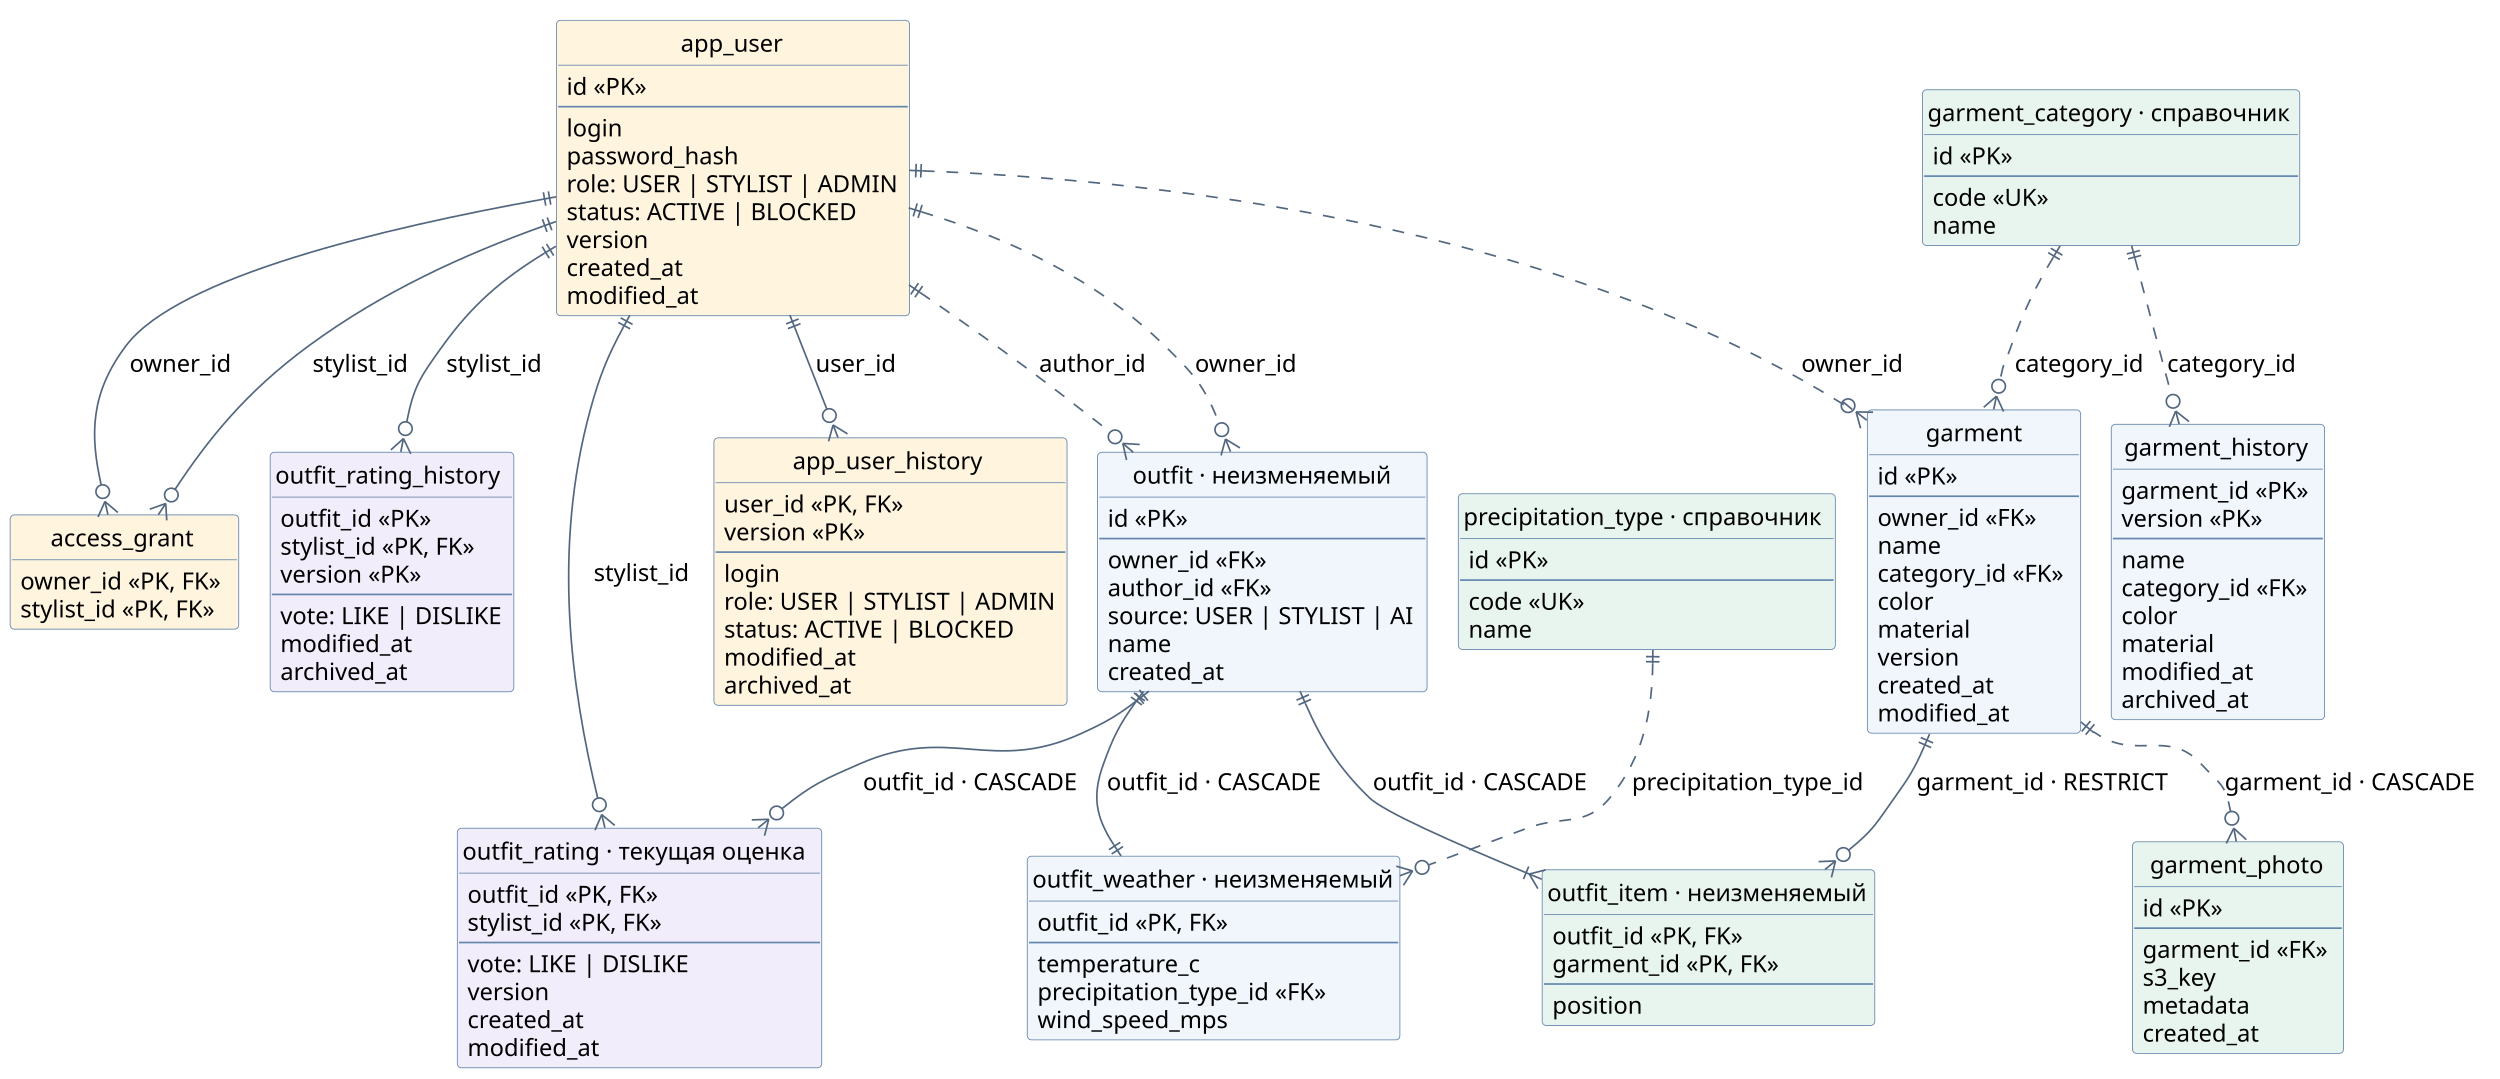
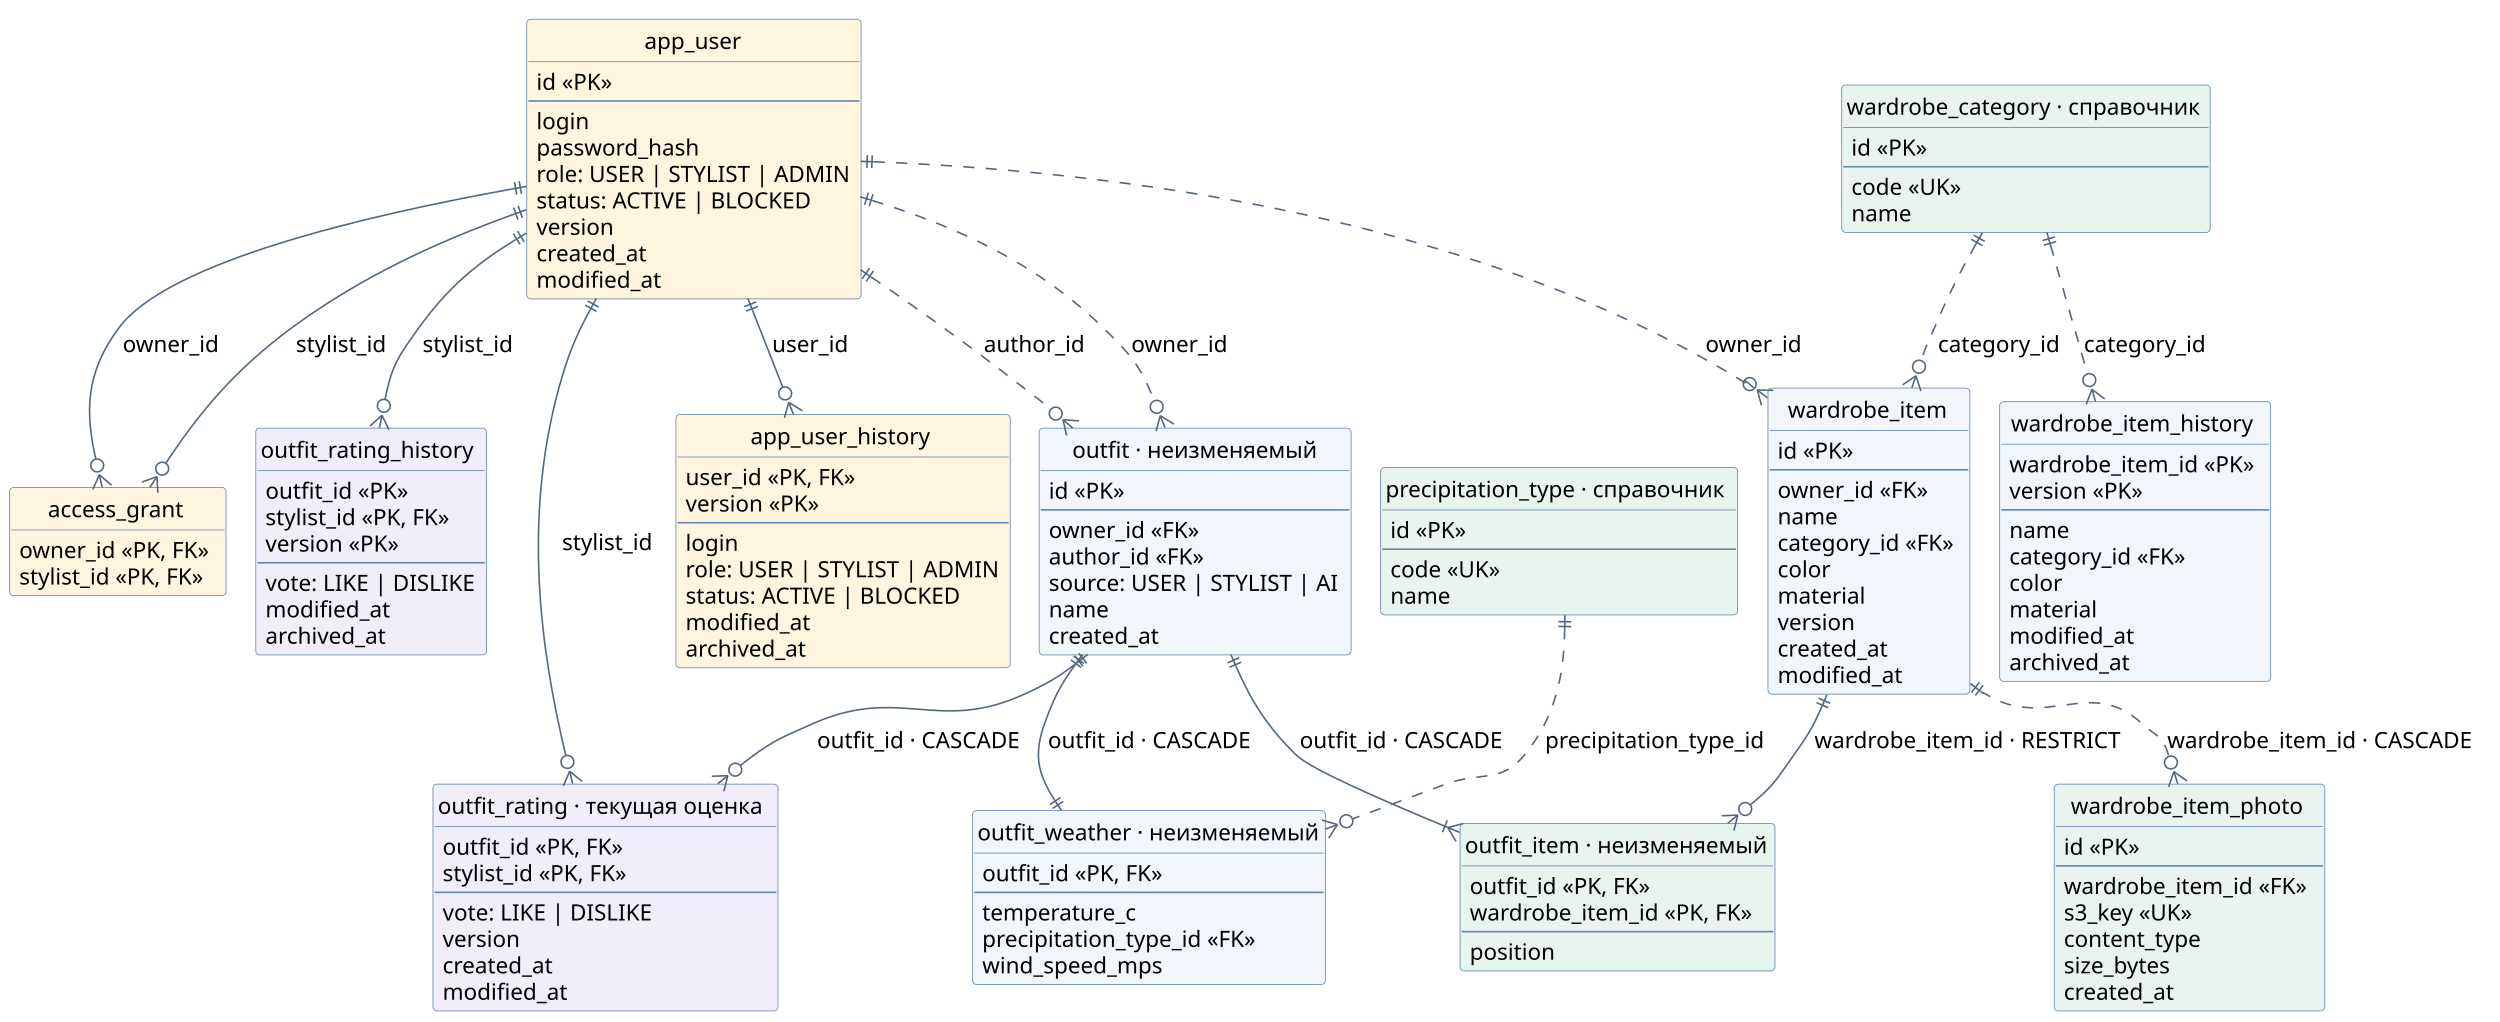
- <svg xmlns="http://www.w3.org/2000/svg" contentStyleType="text/css" data-diagram-type="CLASS" height="637px" preserveAspectRatio="none" style="width:1476px;height:637px;background:#FFFFFF;" version="1.1" viewBox="0 0 1476 637" width="1476px" zoomAndPan="magnify">
+ <svg xmlns="http://www.w3.org/2000/svg" contentStyleType="text/css" data-diagram-type="CLASS" height="637px" preserveAspectRatio="none" style="width:1559px;height:637px;background:#FFFFFF;" version="1.1" viewBox="0 0 1559 637" width="1559px" zoomAndPan="magnify">
  <defs />
  <g>
    <g class="entity" data-entity="user" data-source-line="17" data-uid="ent0002" id="entity_user">
      <rect fill="#FFF5DF" height="174.394" rx="2.5" ry="2.5" style="stroke:#6485AD;stroke-width:0.5;" width="208.478" x="328.5" y="12" />
      <text fill="#000000" font-family="sans-serif" font-size="14" lengthAdjust="spacing" textLength="61.708" x="401.885" y="30.535">app_user</text>
      <line style="stroke:#6485AD;stroke-width:0.5;" x1="329.5" x2="535.979" y1="38.488" y2="38.488" />
      <text fill="#000000" font-family="sans-serif" font-size="14" lengthAdjust="spacing" textLength="48.836" x="334.5" y="56.023">id «PK»</text>
      <line style="stroke:#6485AD;stroke-width:1;" x1="329.5" x2="535.979" y1="62.977" y2="62.977" />
      <text fill="#000000" font-family="sans-serif" font-size="14" lengthAdjust="spacing" textLength="34.111" x="334.5" y="80.512">login</text>
      <text fill="#000000" font-family="sans-serif" font-size="14" lengthAdjust="spacing" textLength="103.988" x="334.5" y="97">password_hash</text>
      <text fill="#000000" font-family="sans-serif" font-size="14" lengthAdjust="spacing" textLength="196.478" x="334.5" y="113.488">role: USER | STYLIST | ADMIN</text>
      <text fill="#000000" font-family="sans-serif" font-size="14" lengthAdjust="spacing" textLength="176.381" x="334.5" y="129.977">status: ACTIVE | BLOCKED</text>
      <text fill="#000000" font-family="sans-serif" font-size="14" lengthAdjust="spacing" textLength="49.246" x="334.5" y="146.465">version</text>
      <text fill="#000000" font-family="sans-serif" font-size="14" lengthAdjust="spacing" textLength="70.246" x="334.5" y="162.953">created_at</text>
      <text fill="#000000" font-family="sans-serif" font-size="14" lengthAdjust="spacing" textLength="80.302" x="334.5" y="179.441">modified_at</text>
    </g>
    <g class="entity" data-entity="user_history" data-source-line="28" data-uid="ent0003" id="entity_user_history">
      <rect fill="#FFF5DF" height="157.906" rx="2.5" ry="2.5" style="stroke:#6485AD;stroke-width:0.5;" width="208.478" x="421.5" y="258.5" />
      <text fill="#000000" font-family="sans-serif" font-size="14" lengthAdjust="spacing" textLength="115.459" x="468.01" y="277.035">app_user_history</text>
      <line style="stroke:#6485AD;stroke-width:0.5;" x1="422.5" x2="628.979" y1="284.988" y2="284.988" />
      <text fill="#000000" font-family="sans-serif" font-size="14" lengthAdjust="spacing" textLength="110.694" x="427.5" y="302.523">user_id «PK, FK»</text>
      <text fill="#000000" font-family="sans-serif" font-size="14" lengthAdjust="spacing" textLength="85.224" x="427.5" y="319.012">version «PK»</text>
      <line style="stroke:#6485AD;stroke-width:1;" x1="422.5" x2="628.979" y1="325.965" y2="325.965" />
      <text fill="#000000" font-family="sans-serif" font-size="14" lengthAdjust="spacing" textLength="34.111" x="427.5" y="343.5">login</text>
      <text fill="#000000" font-family="sans-serif" font-size="14" lengthAdjust="spacing" textLength="196.478" x="427.5" y="359.988">role: USER | STYLIST | ADMIN</text>
      <text fill="#000000" font-family="sans-serif" font-size="14" lengthAdjust="spacing" textLength="176.381" x="427.5" y="376.477">status: ACTIVE | BLOCKED</text>
      <text fill="#000000" font-family="sans-serif" font-size="14" lengthAdjust="spacing" textLength="80.302" x="427.5" y="392.965">modified_at</text>
      <text fill="#000000" font-family="sans-serif" font-size="14" lengthAdjust="spacing" textLength="77.191" x="427.5" y="409.453">archived_at</text>
    </g>
    <g class="entity" data-entity="access" data-source-line="38" data-uid="ent0004" id="entity_access">
      <rect fill="#FFF5DF" height="67.465" rx="2.5" ry="2.5" style="stroke:#6485AD;stroke-width:0.5;" width="134.944" x="6" y="304" />
      <text fill="#000000" font-family="sans-serif" font-size="14" lengthAdjust="spacing" textLength="87.261" x="29.842" y="322.535">access_grant</text>
      <line style="stroke:#6485AD;stroke-width:0.5;" x1="7" x2="139.944" y1="330.488" y2="330.488" />
      <text fill="#000000" font-family="sans-serif" font-size="14" lengthAdjust="spacing" textLength="122.944" x="12" y="348.023">owner_id «PK, FK»</text>
      <text fill="#000000" font-family="sans-serif" font-size="14" lengthAdjust="spacing" textLength="121.495" x="12" y="364.512">stylist_id «PK, FK»</text>
    </g>
    <g class="entity" data-entity="category" data-source-line="42" data-uid="ent0005" id="entity_category">
-       <rect fill="#E8F5EF" height="91.953" rx="2.5" ry="2.5" style="stroke:#6485AD;stroke-width:0.5;" width="222.761" x="1135" y="53" />
-       <text fill="#000000" font-family="sans-serif" font-size="14" lengthAdjust="spacing" textLength="216.761" x="1138" y="71.535">garment_category · справочник</text>
-       <line style="stroke:#6485AD;stroke-width:0.5;" x1="1136" x2="1356.761" y1="79.488" y2="79.488" />
-       <text fill="#000000" font-family="sans-serif" font-size="14" lengthAdjust="spacing" textLength="48.836" x="1141" y="97.023">id «PK»</text>
-       <line style="stroke:#6485AD;stroke-width:1;" x1="1136" x2="1356.761" y1="103.977" y2="103.977" />
-       <text fill="#000000" font-family="sans-serif" font-size="14" lengthAdjust="spacing" textLength="70.321" x="1141" y="121.512">code «UK»</text>
-       <text fill="#000000" font-family="sans-serif" font-size="14" lengthAdjust="spacing" textLength="37.29" x="1141" y="138">name</text>
-     </g>
-     <g class="entity" data-entity="garment" data-source-line="48" data-uid="ent0006" id="entity_garment">
+       <rect fill="#E8F5EF" height="91.953" rx="2.5" ry="2.5" style="stroke:#6485AD;stroke-width:0.5;" width="229.774" x="1148.5" y="53" />
+       <text fill="#000000" font-family="sans-serif" font-size="14" lengthAdjust="spacing" textLength="223.774" x="1151.5" y="71.535">wardrobe_category · справочник</text>
+       <line style="stroke:#6485AD;stroke-width:0.5;" x1="1149.5" x2="1377.274" y1="79.488" y2="79.488" />
+       <text fill="#000000" font-family="sans-serif" font-size="14" lengthAdjust="spacing" textLength="48.836" x="1154.5" y="97.023">id «PK»</text>
+       <line style="stroke:#6485AD;stroke-width:1;" x1="1149.5" x2="1377.274" y1="103.977" y2="103.977" />
+       <text fill="#000000" font-family="sans-serif" font-size="14" lengthAdjust="spacing" textLength="70.321" x="1154.5" y="121.512">code «UK»</text>
+       <text fill="#000000" font-family="sans-serif" font-size="14" lengthAdjust="spacing" textLength="37.29" x="1154.5" y="138">name</text>
+     </g>
+     <g class="entity" data-entity="wardrobe_item" data-source-line="48" data-uid="ent0006" id="entity_wardrobe_item">
      <rect fill="#F0F6FC" height="190.883" rx="2.5" ry="2.5" style="stroke:#6485AD;stroke-width:0.5;" width="125.914" x="1102.5" y="242" />
-       <text fill="#000000" font-family="sans-serif" font-size="14" lengthAdjust="spacing" textLength="56.984" x="1136.965" y="260.535">garment</text>
+       <text fill="#000000" font-family="sans-serif" font-size="14" lengthAdjust="spacing" textLength="101.151" x="1114.881" y="260.535">wardrobe_item</text>
      <line style="stroke:#6485AD;stroke-width:0.5;" x1="1103.5" x2="1227.414" y1="268.488" y2="268.488" />
      <text fill="#000000" font-family="sans-serif" font-size="14" lengthAdjust="spacing" textLength="48.836" x="1108.5" y="286.023">id «PK»</text>
      <line style="stroke:#6485AD;stroke-width:1;" x1="1103.5" x2="1227.414" y1="292.977" y2="292.977" />
      <text fill="#000000" font-family="sans-serif" font-size="14" lengthAdjust="spacing" textLength="97.207" x="1108.5" y="310.512">owner_id «FK»</text>
      <text fill="#000000" font-family="sans-serif" font-size="14" lengthAdjust="spacing" textLength="37.29" x="1108.5" y="327">name</text>
      <text fill="#000000" font-family="sans-serif" font-size="14" lengthAdjust="spacing" textLength="113.914" x="1108.5" y="343.488">category_id «FK»</text>
      <text fill="#000000" font-family="sans-serif" font-size="14" lengthAdjust="spacing" textLength="34.145" x="1108.5" y="359.977">color</text>
      <text fill="#000000" font-family="sans-serif" font-size="14" lengthAdjust="spacing" textLength="55.392" x="1108.5" y="376.465">material</text>
      <text fill="#000000" font-family="sans-serif" font-size="14" lengthAdjust="spacing" textLength="49.246" x="1108.5" y="392.953">version</text>
      <text fill="#000000" font-family="sans-serif" font-size="14" lengthAdjust="spacing" textLength="70.246" x="1108.5" y="409.441">created_at</text>
      <text fill="#000000" font-family="sans-serif" font-size="14" lengthAdjust="spacing" textLength="80.302" x="1108.5" y="425.93">modified_at</text>
    </g>
-     <g class="entity" data-entity="garment_history" data-source-line="60" data-uid="ent0007" id="entity_garment_history">
-       <rect fill="#F0F6FC" height="174.394" rx="2.5" ry="2.5" style="stroke:#6485AD;stroke-width:0.5;" width="125.914" x="1246.5" y="250.5" />
-       <text fill="#000000" font-family="sans-serif" font-size="14" lengthAdjust="spacing" textLength="110.735" x="1254.089" y="269.035">garment_history</text>
-       <line style="stroke:#6485AD;stroke-width:0.5;" x1="1247.5" x2="1371.414" y1="276.988" y2="276.988" />
-       <text fill="#000000" font-family="sans-serif" font-size="14" lengthAdjust="spacing" textLength="112.82" x="1252.5" y="294.523">garment_id «PK»</text>
-       <text fill="#000000" font-family="sans-serif" font-size="14" lengthAdjust="spacing" textLength="85.224" x="1252.5" y="311.012">version «PK»</text>
-       <line style="stroke:#6485AD;stroke-width:1;" x1="1247.5" x2="1371.414" y1="317.965" y2="317.965" />
-       <text fill="#000000" font-family="sans-serif" font-size="14" lengthAdjust="spacing" textLength="37.29" x="1252.5" y="335.5">name</text>
-       <text fill="#000000" font-family="sans-serif" font-size="14" lengthAdjust="spacing" textLength="113.914" x="1252.5" y="351.988">category_id «FK»</text>
-       <text fill="#000000" font-family="sans-serif" font-size="14" lengthAdjust="spacing" textLength="34.145" x="1252.5" y="368.477">color</text>
-       <text fill="#000000" font-family="sans-serif" font-size="14" lengthAdjust="spacing" textLength="55.392" x="1252.5" y="384.965">material</text>
-       <text fill="#000000" font-family="sans-serif" font-size="14" lengthAdjust="spacing" textLength="80.302" x="1252.5" y="401.453">modified_at</text>
-       <text fill="#000000" font-family="sans-serif" font-size="14" lengthAdjust="spacing" textLength="77.191" x="1252.5" y="417.941">archived_at</text>
+     <g class="entity" data-entity="item_history" data-source-line="60" data-uid="ent0007" id="entity_item_history">
+       <rect fill="#F0F6FC" height="174.394" rx="2.5" ry="2.5" style="stroke:#6485AD;stroke-width:0.5;" width="168.987" x="1247" y="250.5" />
+       <text fill="#000000" font-family="sans-serif" font-size="14" lengthAdjust="spacing" textLength="154.902" x="1254.043" y="269.035">wardrobe_item_history</text>
+       <line style="stroke:#6485AD;stroke-width:0.5;" x1="1248" x2="1414.987" y1="276.988" y2="276.988" />
+       <text fill="#000000" font-family="sans-serif" font-size="14" lengthAdjust="spacing" textLength="156.987" x="1253" y="294.523">wardrobe_item_id «PK»</text>
+       <text fill="#000000" font-family="sans-serif" font-size="14" lengthAdjust="spacing" textLength="85.224" x="1253" y="311.012">version «PK»</text>
+       <line style="stroke:#6485AD;stroke-width:1;" x1="1248" x2="1414.987" y1="317.965" y2="317.965" />
+       <text fill="#000000" font-family="sans-serif" font-size="14" lengthAdjust="spacing" textLength="37.29" x="1253" y="335.5">name</text>
+       <text fill="#000000" font-family="sans-serif" font-size="14" lengthAdjust="spacing" textLength="113.914" x="1253" y="351.988">category_id «FK»</text>
+       <text fill="#000000" font-family="sans-serif" font-size="14" lengthAdjust="spacing" textLength="34.145" x="1253" y="368.477">color</text>
+       <text fill="#000000" font-family="sans-serif" font-size="14" lengthAdjust="spacing" textLength="55.392" x="1253" y="384.965">material</text>
+       <text fill="#000000" font-family="sans-serif" font-size="14" lengthAdjust="spacing" textLength="80.302" x="1253" y="401.453">modified_at</text>
+       <text fill="#000000" font-family="sans-serif" font-size="14" lengthAdjust="spacing" textLength="77.191" x="1253" y="417.941">archived_at</text>
    </g>
    <g class="entity" data-entity="photo" data-source-line="71" data-uid="ent0008" id="entity_photo">
-       <rect fill="#E8F5EF" height="124.93" rx="2.5" ry="2.5" style="stroke:#6485AD;stroke-width:0.5;" width="124.588" x="1259" y="497" />
-       <text fill="#000000" font-family="sans-serif" font-size="14" lengthAdjust="spacing" textLength="103.92" x="1269.334" y="515.535">garment_photo</text>
-       <line style="stroke:#6485AD;stroke-width:0.5;" x1="1260" x2="1382.588" y1="523.488" y2="523.488" />
-       <text fill="#000000" font-family="sans-serif" font-size="14" lengthAdjust="spacing" textLength="48.836" x="1265" y="541.023">id «PK»</text>
-       <line style="stroke:#6485AD;stroke-width:1;" x1="1260" x2="1382.588" y1="547.977" y2="547.977" />
-       <text fill="#000000" font-family="sans-serif" font-size="14" lengthAdjust="spacing" textLength="112.588" x="1265" y="565.512">garment_id «FK»</text>
-       <text fill="#000000" font-family="sans-serif" font-size="14" lengthAdjust="spacing" textLength="46.286" x="1265" y="582">s3_key</text>
-       <text fill="#000000" font-family="sans-serif" font-size="14" lengthAdjust="spacing" textLength="63.349" x="1265" y="598.488">metadata</text>
-       <text fill="#000000" font-family="sans-serif" font-size="14" lengthAdjust="spacing" textLength="70.246" x="1265" y="614.977">created_at</text>
-     </g>
-     <g class="entity" data-entity="outfit" data-source-line="79" data-uid="ent0009" id="entity_outfit">
+       <rect fill="#E8F5EF" height="141.418" rx="2.5" ry="2.5" style="stroke:#6485AD;stroke-width:0.5;" width="168.755" x="1281" y="489" />
+       <text fill="#000000" font-family="sans-serif" font-size="14" lengthAdjust="spacing" textLength="148.087" x="1291.334" y="507.535">wardrobe_item_photo</text>
+       <line style="stroke:#6485AD;stroke-width:0.5;" x1="1282" x2="1448.755" y1="515.488" y2="515.488" />
+       <text fill="#000000" font-family="sans-serif" font-size="14" lengthAdjust="spacing" textLength="48.836" x="1287" y="533.023">id «PK»</text>
+       <line style="stroke:#6485AD;stroke-width:1;" x1="1282" x2="1448.755" y1="539.977" y2="539.977" />
+       <text fill="#000000" font-family="sans-serif" font-size="14" lengthAdjust="spacing" textLength="156.755" x="1287" y="557.512">wardrobe_item_id «FK»</text>
+       <text fill="#000000" font-family="sans-serif" font-size="14" lengthAdjust="spacing" textLength="84.226" x="1287" y="574">s3_key «UK»</text>
+       <text fill="#000000" font-family="sans-serif" font-size="14" lengthAdjust="spacing" textLength="87.582" x="1287" y="590.488">content_type</text>
+       <text fill="#000000" font-family="sans-serif" font-size="14" lengthAdjust="spacing" textLength="70.308" x="1287" y="606.977">size_bytes</text>
+       <text fill="#000000" font-family="sans-serif" font-size="14" lengthAdjust="spacing" textLength="70.246" x="1287" y="623.465">created_at</text>
+     </g>
+     <g class="entity" data-entity="outfit" data-source-line="80" data-uid="ent0009" id="entity_outfit">
      <rect fill="#F0F6FC" height="141.418" rx="2.5" ry="2.5" style="stroke:#6485AD;stroke-width:0.5;" width="194.54" x="648" y="267" />
      <text fill="#000000" font-family="sans-serif" font-size="14" lengthAdjust="spacing" textLength="153.221" x="668.66" y="285.535">outfit · неизменяемый</text>
      <line style="stroke:#6485AD;stroke-width:0.5;" x1="649" x2="841.54" y1="293.488" y2="293.488" />
      <text fill="#000000" font-family="sans-serif" font-size="14" lengthAdjust="spacing" textLength="48.836" x="654" y="311.023">id «PK»</text>
      <line style="stroke:#6485AD;stroke-width:1;" x1="649" x2="841.54" y1="317.977" y2="317.977" />
      <text fill="#000000" font-family="sans-serif" font-size="14" lengthAdjust="spacing" textLength="97.207" x="654" y="335.512">owner_id «FK»</text>
      <text fill="#000000" font-family="sans-serif" font-size="14" lengthAdjust="spacing" textLength="100.276" x="654" y="352">author_id «FK»</text>
      <text fill="#000000" font-family="sans-serif" font-size="14" lengthAdjust="spacing" textLength="182.54" x="654" y="368.488">source: USER | STYLIST | AI</text>
      <text fill="#000000" font-family="sans-serif" font-size="14" lengthAdjust="spacing" textLength="37.29" x="654" y="384.977">name</text>
      <text fill="#000000" font-family="sans-serif" font-size="14" lengthAdjust="spacing" textLength="70.246" x="654" y="401.465">created_at</text>
    </g>
-     <g class="entity" data-entity="weather" data-source-line="88" data-uid="ent0010" id="entity_weather">
+     <g class="entity" data-entity="weather" data-source-line="89" data-uid="ent0010" id="entity_weather">
      <rect fill="#F0F6FC" height="108.441" rx="2.5" ry="2.5" style="stroke:#6485AD;stroke-width:0.5;" width="219.992" x="606.5" y="505.5" />
      <text fill="#000000" font-family="sans-serif" font-size="14" lengthAdjust="spacing" textLength="213.992" x="609.5" y="524.035">outfit_weather · неизменяемый</text>
      <line style="stroke:#6485AD;stroke-width:0.5;" x1="607.5" x2="825.492" y1="531.988" y2="531.988" />
      <text fill="#000000" font-family="sans-serif" font-size="14" lengthAdjust="spacing" textLength="118.296" x="612.5" y="549.523">outfit_id «PK, FK»</text>
      <line style="stroke:#6485AD;stroke-width:1;" x1="607.5" x2="825.492" y1="556.477" y2="556.477" />
      <text fill="#000000" font-family="sans-serif" font-size="14" lengthAdjust="spacing" textLength="97.802" x="612.5" y="574.012">temperature_c</text>
      <text fill="#000000" font-family="sans-serif" font-size="14" lengthAdjust="spacing" textLength="177.721" x="612.5" y="590.5">precipitation_type_id «FK»</text>
      <text fill="#000000" font-family="sans-serif" font-size="14" lengthAdjust="spacing" textLength="115.712" x="612.5" y="606.988">wind_speed_mps</text>
    </g>
-     <g class="entity" data-entity="precipitation" data-source-line="95" data-uid="ent0011" id="entity_precipitation">
+     <g class="entity" data-entity="precipitation" data-source-line="96" data-uid="ent0011" id="entity_precipitation">
      <rect fill="#E8F5EF" height="91.953" rx="2.5" ry="2.5" style="stroke:#6485AD;stroke-width:0.5;" width="222.583" x="861" y="291.5" />
      <text fill="#000000" font-family="sans-serif" font-size="14" lengthAdjust="spacing" textLength="216.583" x="864" y="310.035">precipitation_type · справочник</text>
      <line style="stroke:#6485AD;stroke-width:0.5;" x1="862" x2="1082.583" y1="317.988" y2="317.988" />
      <text fill="#000000" font-family="sans-serif" font-size="14" lengthAdjust="spacing" textLength="48.836" x="867" y="335.523">id «PK»</text>
      <line style="stroke:#6485AD;stroke-width:1;" x1="862" x2="1082.583" y1="342.477" y2="342.477" />
      <text fill="#000000" font-family="sans-serif" font-size="14" lengthAdjust="spacing" textLength="70.321" x="867" y="360.012">code «UK»</text>
      <text fill="#000000" font-family="sans-serif" font-size="14" lengthAdjust="spacing" textLength="37.29" x="867" y="376.5">name</text>
    </g>
-     <g class="entity" data-entity="item" data-source-line="101" data-uid="ent0012" id="entity_item">
+     <g class="entity" data-entity="item" data-source-line="102" data-uid="ent0012" id="entity_item">
      <rect fill="#E8F5EF" height="91.953" rx="2.5" ry="2.5" style="stroke:#6485AD;stroke-width:0.5;" width="196.374" x="910.5" y="513.5" />
      <text fill="#000000" font-family="sans-serif" font-size="14" lengthAdjust="spacing" textLength="190.374" x="913.5" y="532.035">outfit_item · неизменяемый</text>
      <line style="stroke:#6485AD;stroke-width:0.5;" x1="911.5" x2="1105.874" y1="539.988" y2="539.988" />
      <text fill="#000000" font-family="sans-serif" font-size="14" lengthAdjust="spacing" textLength="118.296" x="916.5" y="557.523">outfit_id «PK, FK»</text>
-       <text fill="#000000" font-family="sans-serif" font-size="14" lengthAdjust="spacing" textLength="138.325" x="916.5" y="574.012">garment_id «PK, FK»</text>
+       <text fill="#000000" font-family="sans-serif" font-size="14" lengthAdjust="spacing" textLength="182.492" x="916.5" y="574.012">wardrobe_item_id «PK, FK»</text>
      <line style="stroke:#6485AD;stroke-width:1;" x1="911.5" x2="1105.874" y1="580.965" y2="580.965" />
      <text fill="#000000" font-family="sans-serif" font-size="14" lengthAdjust="spacing" textLength="55.166" x="916.5" y="598.5">position</text>
    </g>
-     <g class="entity" data-entity="rating" data-source-line="107" data-uid="ent0013" id="entity_rating">
+     <g class="entity" data-entity="rating" data-source-line="108" data-uid="ent0013" id="entity_rating">
      <rect fill="#F2EDFB" height="141.418" rx="2.5" ry="2.5" style="stroke:#6485AD;stroke-width:0.5;" width="215.145" x="270" y="489" />
      <text fill="#000000" font-family="sans-serif" font-size="14" lengthAdjust="spacing" textLength="209.145" x="273" y="507.535">outfit_rating · текущая оценка</text>
      <line style="stroke:#6485AD;stroke-width:0.5;" x1="271" x2="484.146" y1="515.488" y2="515.488" />
      <text fill="#000000" font-family="sans-serif" font-size="14" lengthAdjust="spacing" textLength="118.296" x="276" y="533.023">outfit_id «PK, FK»</text>
      <text fill="#000000" font-family="sans-serif" font-size="14" lengthAdjust="spacing" textLength="121.495" x="276" y="549.512">stylist_id «PK, FK»</text>
      <line style="stroke:#6485AD;stroke-width:1;" x1="271" x2="484.146" y1="556.465" y2="556.465" />
      <text fill="#000000" font-family="sans-serif" font-size="14" lengthAdjust="spacing" textLength="130.341" x="276" y="574">vote: LIKE | DISLIKE</text>
      <text fill="#000000" font-family="sans-serif" font-size="14" lengthAdjust="spacing" textLength="49.246" x="276" y="590.488">version</text>
      <text fill="#000000" font-family="sans-serif" font-size="14" lengthAdjust="spacing" textLength="70.246" x="276" y="606.977">created_at</text>
      <text fill="#000000" font-family="sans-serif" font-size="14" lengthAdjust="spacing" textLength="80.302" x="276" y="623.465">modified_at</text>
    </g>
-     <g class="entity" data-entity="rating_history" data-source-line="116" data-uid="ent0014" id="entity_rating_history">
+     <g class="entity" data-entity="rating_history" data-source-line="117" data-uid="ent0014" id="entity_rating_history">
      <rect fill="#F2EDFB" height="141.418" rx="2.5" ry="2.5" style="stroke:#6485AD;stroke-width:0.5;" width="143.867" x="159.5" y="267" />
      <text fill="#000000" font-family="sans-serif" font-size="14" lengthAdjust="spacing" textLength="137.867" x="162.5" y="285.535">outfit_rating_history</text>
      <line style="stroke:#6485AD;stroke-width:0.5;" x1="160.5" x2="302.367" y1="293.488" y2="293.488" />
      <text fill="#000000" font-family="sans-serif" font-size="14" lengthAdjust="spacing" textLength="92.791" x="165.5" y="311.023">outfit_id «PK»</text>
      <text fill="#000000" font-family="sans-serif" font-size="14" lengthAdjust="spacing" textLength="121.495" x="165.5" y="327.512">stylist_id «PK, FK»</text>
      <text fill="#000000" font-family="sans-serif" font-size="14" lengthAdjust="spacing" textLength="85.224" x="165.5" y="344">version «PK»</text>
      <line style="stroke:#6485AD;stroke-width:1;" x1="160.5" x2="302.367" y1="350.953" y2="350.953" />
      <text fill="#000000" font-family="sans-serif" font-size="14" lengthAdjust="spacing" textLength="130.341" x="165.5" y="368.488">vote: LIKE | DISLIKE</text>
      <text fill="#000000" font-family="sans-serif" font-size="14" lengthAdjust="spacing" textLength="80.302" x="165.5" y="384.977">modified_at</text>
      <text fill="#000000" font-family="sans-serif" font-size="14" lengthAdjust="spacing" textLength="77.191" x="165.5" y="401.465">archived_at</text>
    </g>
    <g class="link" data-entity-1="user" data-entity-2="user_history" data-uid="lnk15" id="link_user_user_history">
      <line style="stroke:#52677F;stroke-width:1;" x1="464.079" x2="471.525" y1="191.237" y2="188.31" />
      <line style="stroke:#52677F;stroke-width:1;" x1="465.177" x2="472.622" y1="194.029" y2="191.101" />
      <line style="stroke:#52677F;stroke-width:1;" x1="469.266" x2="466.338" y1="193.496" y2="186.051" />
      <line style="stroke:#52677F;stroke-width:1;" x1="491.845" x2="500.357" y1="250.916" y2="256.165" />
      <line style="stroke:#52677F;stroke-width:1;" x1="491.845" x2="489.189" y1="250.916" y2="260.557" />
      <line style="stroke:#52677F;stroke-width:1;" x1="491.845" x2="494.773" y1="250.916" y2="258.361" />
      <ellipse cx="489.649" cy="245.332" fill="none" rx="4" ry="4" style="stroke:#52677F;stroke-width:1;" />
      <path d="M469.266,193.496 C478.562,217.137 479.075,218.44 488.186,241.609" fill="none" style="stroke:#52677F;stroke-width:1;" />
      <text fill="#000000" font-family="sans-serif" font-size="14" lengthAdjust="spacing" textLength="49.212" x="481.5" y="219.535">user_id</text>
    </g>
    <g class="link" data-entity-1="user" data-entity-2="access" data-uid="lnk16" id="link_user_access">
      <line style="stroke:#52677F;stroke-width:1;" x1="323.746" x2="325.17" y1="112.985" y2="120.858" />
      <line style="stroke:#52677F;stroke-width:1;" x1="320.794" x2="322.217" y1="113.519" y2="121.391" />
      <line style="stroke:#52677F;stroke-width:1;" x1="320.522" x2="328.394" y1="117.633" y2="116.21" />
      <line style="stroke:#52677F;stroke-width:1;" x1="61.966" x2="69.584" y1="296.093" y2="302.57" />
      <line style="stroke:#52677F;stroke-width:1;" x1="61.966" x2="57.881" y1="296.093" y2="305.221" />
      <line style="stroke:#52677F;stroke-width:1;" x1="61.966" x2="63.733" y1="296.093" y2="303.895" />
      <ellipse cx="60.64" cy="290.241" fill="none" rx="4" ry="4" style="stroke:#52677F;stroke-width:1;" />
      <path d="M320.522,117.633 C226.212,134.687 105.305,163.293 74.5,204 C53.053,232.341 53.153,257.179 59.757,286.34" fill="none" style="stroke:#52677F;stroke-width:1;" />
      <text fill="#000000" font-family="sans-serif" font-size="14" lengthAdjust="spacing" textLength="61.462" x="76.5" y="219.535">owner_id</text>
    </g>
    <g class="link" data-entity-1="user" data-entity-2="access" data-uid="lnk17" id="link_user_access">
      <line style="stroke:#52677F;stroke-width:1;" x1="323.084" x2="325.793" y1="128.399" y2="135.926" />
      <line style="stroke:#52677F;stroke-width:1;" x1="320.261" x2="322.97" y1="129.415" y2="136.942" />
      <line style="stroke:#52677F;stroke-width:1;" x1="320.675" x2="328.202" y1="133.517" y2="130.808" />
      <line style="stroke:#52677F;stroke-width:1;" x1="97.844" x2="98.441" y1="297.258" y2="307.24" />
      <line style="stroke:#52677F;stroke-width:1;" x1="97.844" x2="88.428" y1="297.258" y2="300.626" />
      <line style="stroke:#52677F;stroke-width:1;" x1="97.844" x2="93.435" y1="297.258" y2="303.933" />
      <ellipse cx="101.152" cy="292.252" fill="none" rx="4" ry="4" style="stroke:#52677F;stroke-width:1;" />
      <path d="M320.675,133.517 C273.45,150.516 226.1,172.039 182.5,204 C145.143,231.384 122.874,259.37 103.356,288.914" fill="none" style="stroke:#52677F;stroke-width:1;" />
      <text fill="#000000" font-family="sans-serif" font-size="14" lengthAdjust="spacing" textLength="60.013" x="184.5" y="219.535">stylist_id</text>
    </g>
-     <g class="link" data-entity-1="user" data-entity-2="garment" data-uid="lnk18" id="link_user_garment">
+     <g class="link" data-entity-1="user" data-entity-2="wardrobe_item" data-uid="lnk18" id="link_user_wardrobe_item">
      <line style="stroke:#52677F;stroke-width:1;" x1="540.612" x2="540.923" y1="104.728" y2="96.734" />
      <line style="stroke:#52677F;stroke-width:1;" x1="543.61" x2="543.921" y1="104.844" y2="96.851" />
      <line style="stroke:#52677F;stroke-width:1;" x1="544.765" x2="536.771" y1="100.886" y2="100.575" />
      <line style="stroke:#52677F;stroke-width:1;" x1="1095.837" x2="1105.835" y1="243.196" y2="243.373" />
      <line style="stroke:#52677F;stroke-width:1;" x1="1095.837" x2="1098.466" y1="243.196" y2="252.844" />
      <line style="stroke:#52677F;stroke-width:1;" x1="1095.837" x2="1102.151" y1="243.196" y2="248.109" />
      <ellipse cx="1091.101" cy="239.512" fill="none" rx="4" ry="4" style="stroke:#52677F;stroke-width:1;" />
      <path d="M544.765,100.886 C682.521,106.249 919.965,131.828 1093.5,242 C1096.46,243.879 1085.138,234.873 1087.944,237.056" fill="none" style="stroke:#52677F;stroke-width:1;stroke-dasharray:7,7;" />
      <text fill="#000000" font-family="sans-serif" font-size="14" lengthAdjust="spacing" textLength="61.462" x="1063.5" y="219.535">owner_id</text>
    </g>
    <g class="link" data-entity-1="user" data-entity-2="outfit" data-uid="lnk19" id="link_user_outfit">
      <line style="stroke:#52677F;stroke-width:1;" x1="539.171" x2="541.522" y1="127.762" y2="120.115" />
      <line style="stroke:#52677F;stroke-width:1;" x1="542.038" x2="544.389" y1="128.643" y2="120.996" />
      <line style="stroke:#52677F;stroke-width:1;" x1="544.17" x2="536.523" y1="125.114" y2="122.763" />
      <line style="stroke:#52677F;stroke-width:1;" x1="723.533" x2="732.066" y1="259.241" y2="264.455" />
      <line style="stroke:#52677F;stroke-width:1;" x1="723.533" x2="720.916" y1="259.241" y2="268.892" />
      <line style="stroke:#52677F;stroke-width:1;" x1="723.533" x2="726.491" y1="259.241" y2="266.674" />
      <ellipse cx="721.314" cy="253.666" fill="none" rx="4" ry="4" style="stroke:#52677F;stroke-width:1;" />
      <path d="M544.17,125.114 C594.98,140.733 646.249,163.782 687.5,204 C705.03,221.091 710.965,227.659 719.836,249.95" fill="none" style="stroke:#52677F;stroke-width:1;stroke-dasharray:7,7;" />
      <text fill="#000000" font-family="sans-serif" font-size="14" lengthAdjust="spacing" textLength="61.462" x="705.5" y="219.535">owner_id</text>
    </g>
    <g class="link" data-entity-1="user" data-entity-2="outfit" data-uid="lnk20" id="link_user_outfit">
      <line style="stroke:#52677F;stroke-width:1;" x1="537.709" x2="542.223" y1="173.793" y2="167.188" />
      <line style="stroke:#52677F;stroke-width:1;" x1="540.186" x2="544.7" y1="175.486" y2="168.881" />
      <line style="stroke:#52677F;stroke-width:1;" x1="543.269" x2="536.664" y1="172.747" y2="168.233" />
      <line style="stroke:#52677F;stroke-width:1;" x1="662.908" x2="672.889" y1="261.798" y2="262.414" />
      <line style="stroke:#52677F;stroke-width:1;" x1="662.908" x2="665.111" y1="261.798" y2="271.552" />
      <line style="stroke:#52677F;stroke-width:1;" x1="662.908" x2="669" y1="261.798" y2="266.983" />
      <ellipse cx="658.339" cy="257.909" fill="none" rx="4" ry="4" style="stroke:#52677F;stroke-width:1;" />
      <path d="M543.269,172.747 C576.424,195.405 606.245,216.787 638.5,242 C648.556,249.861 645.189,246.716 655.293,255.316" fill="none" style="stroke:#52677F;stroke-width:1;stroke-dasharray:7,7;" />
      <text fill="#000000" font-family="sans-serif" font-size="14" lengthAdjust="spacing" textLength="64.531" x="613.5" y="219.535">author_id</text>
    </g>
    <g class="link" data-entity-1="user" data-entity-2="rating" data-uid="lnk21" id="link_user_rating">
      <line style="stroke:#52677F;stroke-width:1;" x1="366.442" x2="373.471" y1="187.701" y2="191.523" />
      <line style="stroke:#52677F;stroke-width:1;" x1="365.009" x2="372.037" y1="190.337" y2="194.159" />
      <line style="stroke:#52677F;stroke-width:1;" x1="368.046" x2="371.867" y1="193.126" y2="186.098" />
      <line style="stroke:#52677F;stroke-width:1;" x1="355.25" x2="362.963" y1="480.952" y2="487.318" />
      <line style="stroke:#52677F;stroke-width:1;" x1="355.25" x2="351.299" y1="480.952" y2="490.138" />
      <line style="stroke:#52677F;stroke-width:1;" x1="355.25" x2="357.131" y1="480.952" y2="488.728" />
      <ellipse cx="353.84" cy="475.12" fill="none" rx="4" ry="4" style="stroke:#52677F;stroke-width:1;" />
      <path d="M368.046,193.126 C358.401,210.862 353.716,222.937 348.5,242 C325.855,324.76 337.189,406.26 352.9,471.232" fill="none" style="stroke:#52677F;stroke-width:1;" />
      <text fill="#000000" font-family="sans-serif" font-size="14" lengthAdjust="spacing" textLength="60.013" x="350.5" y="343.035">stylist_id</text>
    </g>
    <g class="link" data-entity-1="user" data-entity-2="rating_history" data-uid="lnk22" id="link_user_rating_history">
      <line style="stroke:#52677F;stroke-width:1;" x1="322.676" x2="326.85" y1="144.07" y2="150.894" />
      <line style="stroke:#52677F;stroke-width:1;" x1="320.117" x2="324.291" y1="145.635" y2="152.459" />
      <line style="stroke:#52677F;stroke-width:1;" x1="321.351" x2="328.175" y1="149.569" y2="145.394" />
      <line style="stroke:#52677F;stroke-width:1;" x1="238.194" x2="242.535" y1="258.932" y2="267.941" />
      <line style="stroke:#52677F;stroke-width:1;" x1="238.194" x2="230.761" y1="258.932" y2="265.622" />
      <line style="stroke:#52677F;stroke-width:1;" x1="238.194" x2="236.648" y1="258.932" y2="266.781" />
      <ellipse cx="239.353" cy="253.045" fill="none" rx="4" ry="4" style="stroke:#52677F;stroke-width:1;" />
      <path d="M321.351,149.569 C296.276,164.907 278.644,180.164 261.5,204 C248.417,222.19 244.391,227.466 240.126,249.121" fill="none" style="stroke:#52677F;stroke-width:1;" />
      <text fill="#000000" font-family="sans-serif" font-size="14" lengthAdjust="spacing" textLength="60.013" x="263.5" y="219.535">stylist_id</text>
    </g>
-     <g class="link" data-entity-1="category" data-entity-2="garment" data-uid="lnk23" id="link_category_garment">
-       <line style="stroke:#52677F;stroke-width:1;" x1="1210.782" x2="1217.647" y1="146.565" y2="150.672" />
-       <line style="stroke:#52677F;stroke-width:1;" x1="1209.241" x2="1216.106" y1="149.139" y2="153.247" />
-       <line style="stroke:#52677F;stroke-width:1;" x1="1212.16" x2="1216.268" y1="152.051" y2="145.186" />
-       <line style="stroke:#52677F;stroke-width:1;" x1="1178.738" x2="1182.915" y1="233.905" y2="242.991" />
-       <line style="stroke:#52677F;stroke-width:1;" x1="1178.738" x2="1171.185" y1="233.905" y2="240.459" />
-       <line style="stroke:#52677F;stroke-width:1;" x1="1178.738" x2="1177.05" y1="233.905" y2="241.725" />
-       <ellipse cx="1180.004" cy="228.04" fill="none" rx="4" ry="4" style="stroke:#52677F;stroke-width:1;" />
-       <path d="M1212.16,152.051 C1201.58,169.736 1194.671,183.747 1187.5,204 C1183.258,215.98 1183.624,211.269 1180.848,224.13" fill="none" style="stroke:#52677F;stroke-width:1;stroke-dasharray:7,7;" />
-       <text fill="#000000" font-family="sans-serif" font-size="14" lengthAdjust="spacing" textLength="78.169" x="1189.5" y="219.535">category_id</text>
-     </g>
-     <g class="link" data-entity-1="category" data-entity-2="garment_history" data-uid="lnk24" id="link_category_garment_history">
-       <line style="stroke:#52677F;stroke-width:1;" x1="1255.662" x2="1263.393" y1="149.935" y2="147.876" />
-       <line style="stroke:#52677F;stroke-width:1;" x1="1256.435" x2="1264.165" y1="152.834" y2="150.775" />
-       <line style="stroke:#52677F;stroke-width:1;" x1="1260.557" x2="1258.498" y1="152.771" y2="145.041" />
-       <line style="stroke:#52677F;stroke-width:1;" x1="1284.517" x2="1292.374" y1="242.716" y2="248.902" />
-       <line style="stroke:#52677F;stroke-width:1;" x1="1284.517" x2="1280.779" y1="242.716" y2="251.991" />
-       <line style="stroke:#52677F;stroke-width:1;" x1="1284.517" x2="1286.577" y1="242.716" y2="250.446" />
-       <ellipse cx="1282.973" cy="236.918" fill="none" rx="4" ry="4" style="stroke:#52677F;stroke-width:1;" />
-       <path d="M1260.557,152.771 C1268.483,182.523 1272.431,197.346 1281.943,233.053" fill="none" style="stroke:#52677F;stroke-width:1;stroke-dasharray:7,7;" />
-       <text fill="#000000" font-family="sans-serif" font-size="14" lengthAdjust="spacing" textLength="78.169" x="1279.5" y="219.535">category_id</text>
-     </g>
-     <g class="link" data-entity-1="garment" data-entity-2="photo" data-uid="lnk25" id="link_garment_photo">
-       <line style="stroke:#52677F;stroke-width:1;" x1="1229.072" x2="1234.175" y1="431.852" y2="425.691" />
-       <line style="stroke:#52677F;stroke-width:1;" x1="1231.382" x2="1236.486" y1="433.765" y2="427.605" />
-       <line style="stroke:#52677F;stroke-width:1;" x1="1234.704" x2="1228.543" y1="431.323" y2="426.219" />
-       <line style="stroke:#52677F;stroke-width:1;" x1="1318.814" x2="1326.199" y1="488.995" y2="495.738" />
-       <line style="stroke:#52677F;stroke-width:1;" x1="1318.814" x2="1314.409" y1="488.995" y2="497.972" />
-       <line style="stroke:#52677F;stroke-width:1;" x1="1318.814" x2="1320.304" y1="488.995" y2="496.855" />
-       <ellipse cx="1317.697" cy="483.1" fill="none" rx="4" ry="4" style="stroke:#52677F;stroke-width:1;" />
-       <path d="M1234.704,431.323 C1237.612,433.732 1234.438,430.9 1237.5,433 C1261.163,449.228 1280.046,429.909 1299.5,451 C1310.995,463.462 1313.805,462.567 1316.952,479.17" fill="none" style="stroke:#52677F;stroke-width:1;stroke-dasharray:7,7;" />
-       <text fill="#000000" font-family="sans-serif" font-size="14" lengthAdjust="spacing" textLength="154.438" x="1313.5" y="466.535">garment_id · CASCADE</text>
+     <g class="link" data-entity-1="category" data-entity-2="wardrobe_item" data-uid="lnk23" id="link_category_wardrobe_item">
+       <line style="stroke:#52677F;stroke-width:1;" x1="1230.751" x2="1237.711" y1="146.595" y2="150.54" />
+       <line style="stroke:#52677F;stroke-width:1;" x1="1229.272" x2="1236.231" y1="149.205" y2="153.15" />
+       <line style="stroke:#52677F;stroke-width:1;" x1="1232.258" x2="1236.203" y1="152.047" y2="145.088" />
+       <line style="stroke:#52677F;stroke-width:1;" x1="1194.776" x2="1197.883" y1="234.343" y2="243.849" />
+       <line style="stroke:#52677F;stroke-width:1;" x1="1194.776" x2="1186.521" y1="234.343" y2="239.987" />
+       <line style="stroke:#52677F;stroke-width:1;" x1="1194.776" x2="1192.202" y1="234.343" y2="241.918" />
+       <ellipse cx="1196.707" cy="228.662" fill="none" rx="4" ry="4" style="stroke:#52677F;stroke-width:1;" />
+       <path d="M1232.258,152.047 C1222.093,169.981 1214.933,184.094 1206.5,204 C1201.381,216.084 1202.375,211.985 1197.994,224.875" fill="none" style="stroke:#52677F;stroke-width:1;stroke-dasharray:7,7;" />
+       <text fill="#000000" font-family="sans-serif" font-size="14" lengthAdjust="spacing" textLength="78.169" x="1208.5" y="219.535">category_id</text>
+     </g>
+     <g class="link" data-entity-1="category" data-entity-2="item_history" data-uid="lnk24" id="link_category_item_history">
+       <line style="stroke:#52677F;stroke-width:1;" x1="1273.711" x2="1281.4" y1="149.99" y2="147.779" />
+       <line style="stroke:#52677F;stroke-width:1;" x1="1274.54" x2="1282.229" y1="152.873" y2="150.663" />
+       <line style="stroke:#52677F;stroke-width:1;" x1="1278.661" x2="1276.45" y1="152.729" y2="145.041" />
+       <line style="stroke:#52677F;stroke-width:1;" x1="1304.547" x2="1312.524" y1="242.758" y2="248.788" />
+       <line style="stroke:#52677F;stroke-width:1;" x1="1304.547" x2="1300.991" y1="242.758" y2="252.104" />
+       <line style="stroke:#52677F;stroke-width:1;" x1="1304.547" x2="1306.757" y1="242.758" y2="250.446" />
+       <ellipse cx="1302.889" cy="236.992" fill="none" rx="4" ry="4" style="stroke:#52677F;stroke-width:1;" />
+       <path d="M1278.661,152.729 C1287.216,182.482 1291.517,197.44 1301.783,233.147" fill="none" style="stroke:#52677F;stroke-width:1;stroke-dasharray:7,7;" />
+       <text fill="#000000" font-family="sans-serif" font-size="14" lengthAdjust="spacing" textLength="78.169" x="1299.5" y="219.535">category_id</text>
+     </g>
+     <g class="link" data-entity-1="wardrobe_item" data-entity-2="photo" data-uid="lnk25" id="link_wardrobe_item_photo">
+       <line style="stroke:#52677F;stroke-width:1;" x1="1229.433" x2="1234.32" y1="431.847" y2="425.514" />
+       <line style="stroke:#52677F;stroke-width:1;" x1="1231.808" x2="1236.696" y1="433.68" y2="427.346" />
+       <line style="stroke:#52677F;stroke-width:1;" x1="1235.043" x2="1228.71" y1="431.124" y2="426.237" />
+       <line style="stroke:#52677F;stroke-width:1;" x1="1355.622" x2="1363.778" y1="481.203" y2="486.988" />
+       <line style="stroke:#52677F;stroke-width:1;" x1="1355.622" x2="1352.352" y1="481.203" y2="490.653" />
+       <line style="stroke:#52677F;stroke-width:1;" x1="1355.622" x2="1358.065" y1="481.203" y2="488.82" />
+       <ellipse cx="1353.789" cy="475.489" fill="none" rx="4" ry="4" style="stroke:#52677F;stroke-width:1;" />
+       <path d="M1235.043,431.124 C1238.207,433.565 1235.138,430.947 1238.5,433 C1275.92,455.854 1303.152,421.4 1335.5,451 C1346.436,461.007 1348.017,457.492 1352.568,471.68" fill="none" style="stroke:#52677F;stroke-width:1;stroke-dasharray:7,7;" />
+       <text fill="#000000" font-family="sans-serif" font-size="14" lengthAdjust="spacing" textLength="198.605" x="1351.5" y="466.535">wardrobe_item_id · CASCADE</text>
    </g>
    <g class="link" data-entity-1="outfit" data-entity-2="weather" data-uid="lnk26" id="link_outfit_weather">
      <line style="stroke:#52677F;stroke-width:1;" x1="669.512" x2="675.975" y1="409.086" y2="413.801" />
      <line style="stroke:#52677F;stroke-width:1;" x1="667.744" x2="674.207" y1="411.51" y2="416.224" />
      <line style="stroke:#52677F;stroke-width:1;" x1="670.387" x2="675.101" y1="414.675" y2="408.212" />
      <line style="stroke:#52677F;stroke-width:1;" x1="663.036" x2="656.331" y1="499.81" y2="504.174" />
      <line style="stroke:#52677F;stroke-width:1;" x1="661.399" x2="654.694" y1="497.296" y2="501.66" />
      <line style="stroke:#52677F;stroke-width:1;" x1="657.501" x2="661.865" y1="498.64" y2="505.345" />
      <path d="M670.387,414.675 C660.724,427.922 656.968,435.927 651.5,451 C644.731,469.657 646.624,481.929 657.501,498.64" fill="none" style="stroke:#52677F;stroke-width:1;" />
      <text fill="#000000" font-family="sans-serif" font-size="14" lengthAdjust="spacing" textLength="134.408" x="653.5" y="466.535">outfit_id · CASCADE</text>
    </g>
    <g class="link" data-entity-1="precipitation" data-entity-2="weather" data-uid="lnk27" id="link_precipitation_weather">
      <line style="stroke:#52677F;stroke-width:1;" x1="971.805" x2="979.804" y1="387.651" y2="387.745" />
      <line style="stroke:#52677F;stroke-width:1;" x1="971.77" x2="979.769" y1="390.651" y2="390.745" />
      <line style="stroke:#52677F;stroke-width:1;" x1="975.758" x2="975.851" y1="391.698" y2="383.698" />
      <line style="stroke:#52677F;stroke-width:1;" x1="833.993" x2="828.612" y1="514.212" y2="522.641" />
      <line style="stroke:#52677F;stroke-width:1;" x1="833.993" x2="824.395" y1="514.212" y2="511.406" />
      <line style="stroke:#52677F;stroke-width:1;" x1="833.993" x2="826.503" y1="514.212" y2="517.024" />
      <ellipse cx="839.61" cy="512.104" fill="none" rx="4" ry="4" style="stroke:#52677F;stroke-width:1;" />
      <path d="M975.758,391.698 C975.429,419.758 970.429,446.934 950.5,471 C935.702,488.869 923.248,480.92 901.5,489 C877.218,498.021 868.019,501.441 843.355,510.698" fill="none" style="stroke:#52677F;stroke-width:1;stroke-dasharray:7,7;" />
      <text fill="#000000" font-family="sans-serif" font-size="14" lengthAdjust="spacing" textLength="141.976" x="963.5" y="466.535">precipitation_type_id</text>
    </g>
    <g class="link" data-entity-1="outfit" data-entity-2="item" data-uid="lnk28" id="link_outfit_item">
      <line style="stroke:#52677F;stroke-width:1;" x1="765.474" x2="772.804" y1="413.374" y2="410.168" />
      <line style="stroke:#52677F;stroke-width:1;" x1="766.676" x2="774.006" y1="416.122" y2="412.916" />
      <line style="stroke:#52677F;stroke-width:1;" x1="770.742" x2="767.536" y1="415.436" y2="408.106" />
      <line style="stroke:#52677F;stroke-width:1;" x1="902.874" x2="912.563" y1="516.038" y2="513.563" />
      <line style="stroke:#52677F;stroke-width:1;" x1="902.874" x2="907.963" y1="516.038" y2="524.646" />
      <line style="stroke:#52677F;stroke-width:1;" x1="902.874" x2="910.263" y1="516.038" y2="519.105" />
      <line style="stroke:#52677F;stroke-width:1;" x1="902.56" x2="899.493" y1="511.577" y2="518.966" />
      <path d="M770.742,415.436 C780.483,437.709 790.666,453.717 808.5,471 C816.92,479.16 856.546,496.81 902.874,516.038" fill="none" style="stroke:#52677F;stroke-width:1;" />
      <text fill="#000000" font-family="sans-serif" font-size="14" lengthAdjust="spacing" textLength="134.408" x="810.5" y="466.535">outfit_id · CASCADE</text>
    </g>
-     <g class="link" data-entity-1="garment" data-entity-2="item" data-uid="lnk29" id="link_garment_item">
+     <g class="link" data-entity-1="wardrobe_item" data-entity-2="item" data-uid="lnk29" id="link_wardrobe_item_item">
      <line style="stroke:#52677F;stroke-width:1;" x1="1133.993" x2="1141.335" y1="435.426" y2="438.605" />
      <line style="stroke:#52677F;stroke-width:1;" x1="1132.802" x2="1140.143" y1="438.179" y2="441.358" />
      <line style="stroke:#52677F;stroke-width:1;" x1="1136.075" x2="1139.253" y1="440.686" y2="433.345" />
      <line style="stroke:#52677F;stroke-width:1;" x1="1083.669" x2="1081.279" y1="508.291" y2="518.001" />
      <line style="stroke:#52677F;stroke-width:1;" x1="1083.669" x2="1073.678" y1="508.291" y2="508.716" />
      <line style="stroke:#52677F;stroke-width:1;" x1="1083.669" x2="1077.479" y1="508.291" y2="513.359" />
      <ellipse cx="1088.312" cy="504.491" fill="none" rx="4" ry="4" style="stroke:#52677F;stroke-width:1;" />
      <path d="M1136.075,440.686 C1130.336,453.941 1126.653,459.576 1118.5,471 C1107.301,486.691 1106.467,489.629 1091.408,501.957" fill="none" style="stroke:#52677F;stroke-width:1;" />
-       <text fill="#000000" font-family="sans-serif" font-size="14" lengthAdjust="spacing" textLength="154.39" x="1131.5" y="466.535">garment_id · RESTRICT</text>
+       <text fill="#000000" font-family="sans-serif" font-size="14" lengthAdjust="spacing" textLength="198.557" x="1131.5" y="466.535">wardrobe_item_id · RESTRICT</text>
    </g>
    <g class="link" data-entity-1="outfit" data-entity-2="rating" data-uid="lnk30" id="link_outfit_rating">
      <line style="stroke:#52677F;stroke-width:1;" x1="672.736" x2="677.672" y1="407.341" y2="413.636" />
      <line style="stroke:#52677F;stroke-width:1;" x1="670.375" x2="675.311" y1="409.192" y2="415.487" />
      <line style="stroke:#52677F;stroke-width:1;" x1="672.056" x2="678.352" y1="412.957" y2="408.02" />
      <line style="stroke:#52677F;stroke-width:1;" x1="453.856" x2="451.379" y1="483.721" y2="493.41" />
      <line style="stroke:#52677F;stroke-width:1;" x1="453.856" x2="443.861" y1="483.721" y2="484.057" />
      <line style="stroke:#52677F;stroke-width:1;" x1="453.856" x2="447.62" y1="483.721" y2="488.733" />
      <ellipse cx="458.532" cy="479.963" fill="none" rx="4" ry="4" style="stroke:#52677F;stroke-width:1;" />
      <path d="M672.056,412.957 C659.65,422.685 652.467,426.594 638.5,433 C585.081,457.499 561.31,427.372 507.5,451 C486.316,460.302 479.856,462.823 461.65,477.457" fill="none" style="stroke:#52677F;stroke-width:1;" />
      <text fill="#000000" font-family="sans-serif" font-size="14" lengthAdjust="spacing" textLength="134.408" x="509.5" y="466.535">outfit_id · CASCADE</text>
    </g>
  </g>
</svg>
